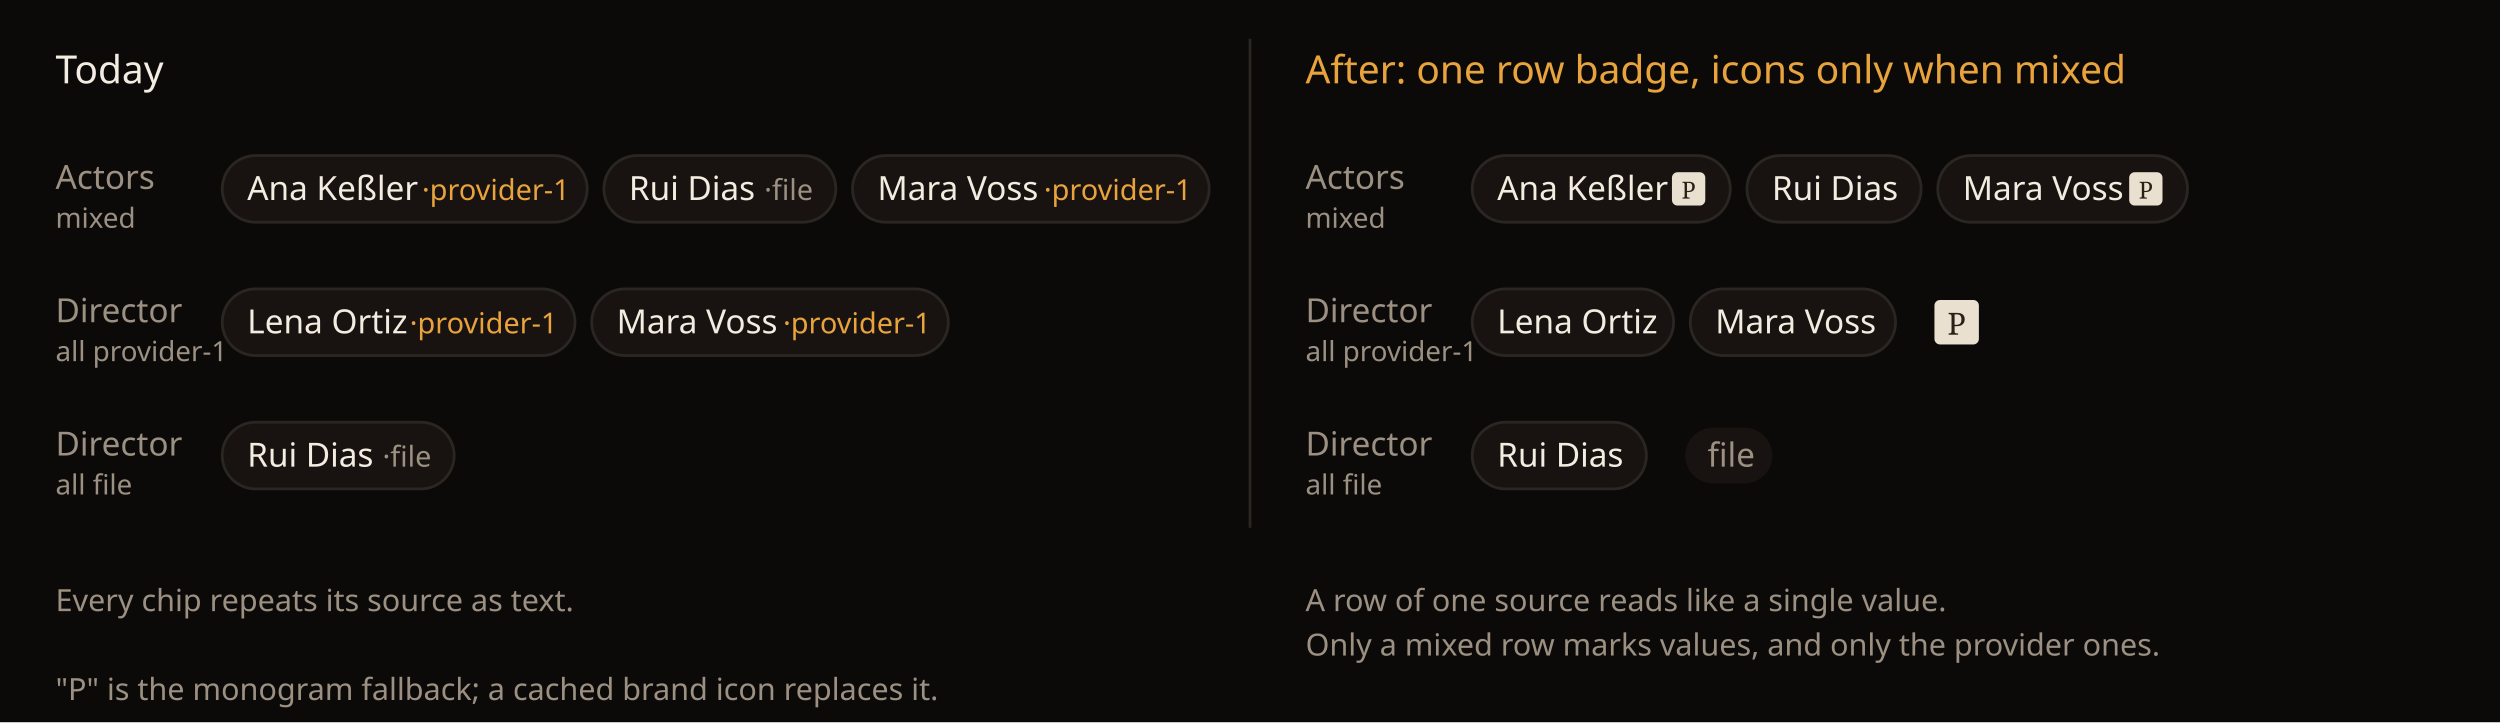
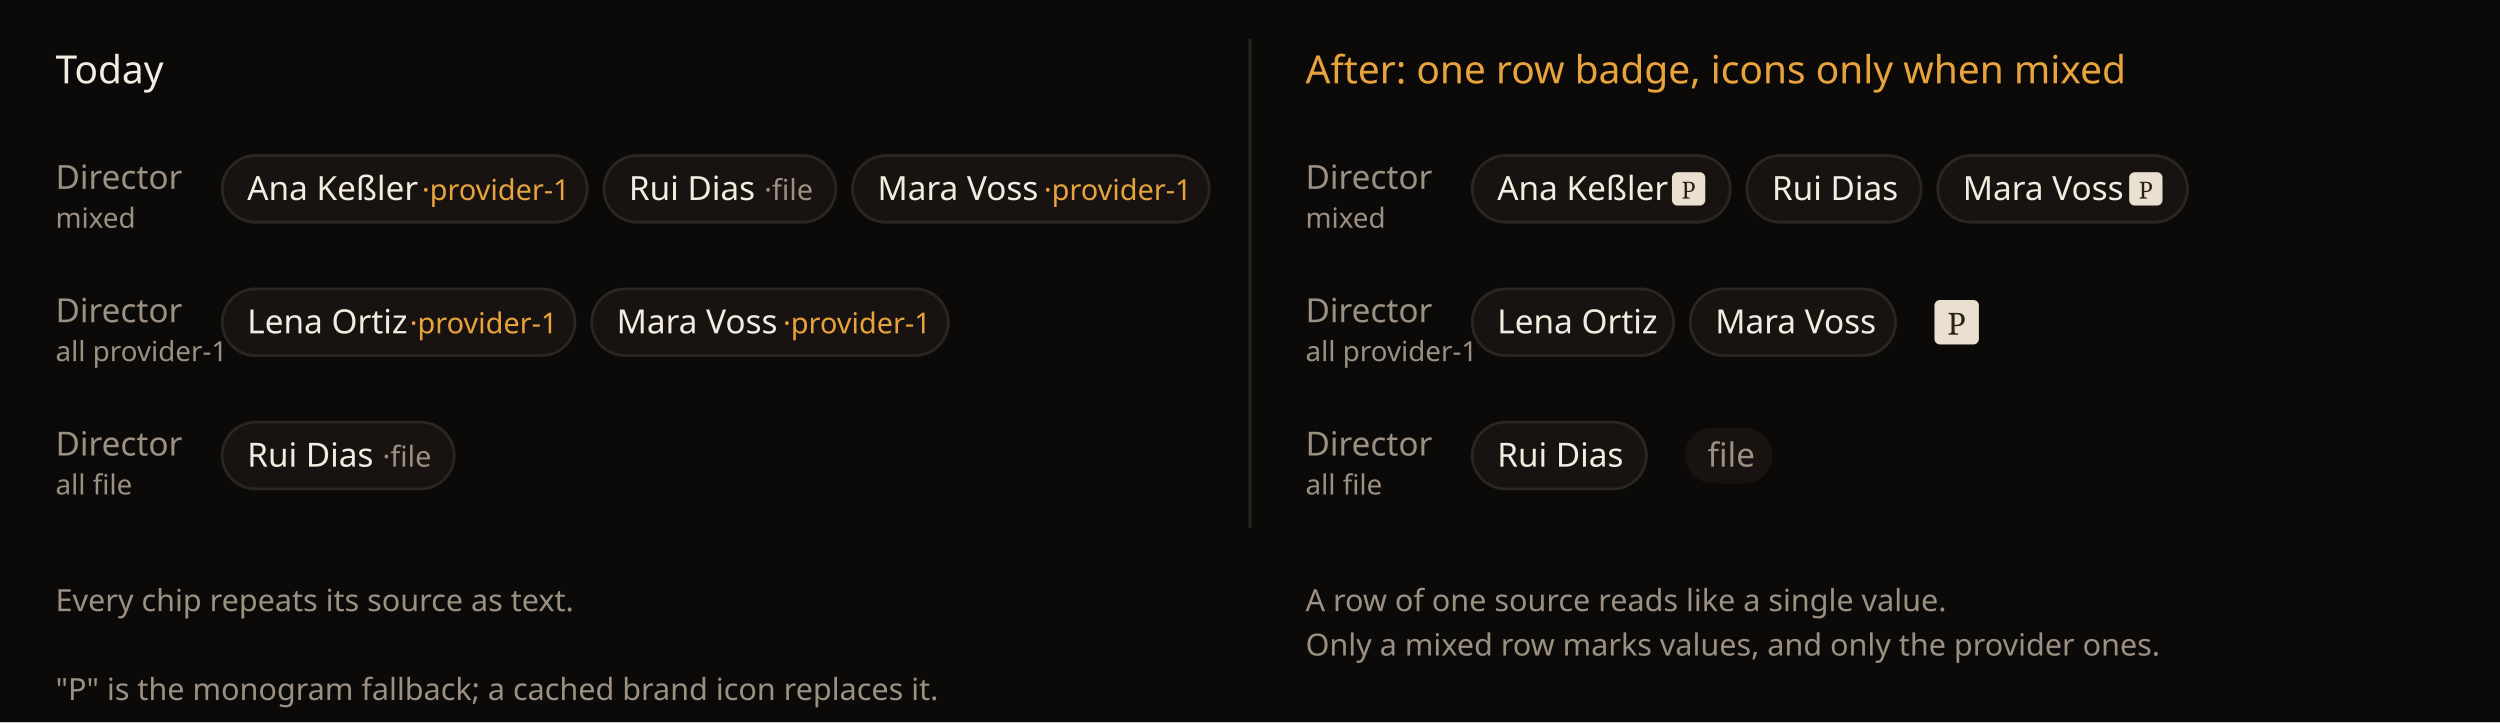
<svg xmlns="http://www.w3.org/2000/svg" viewBox="0 0 900 260" width="900" height="260" font-family="Archivo, 'Archivo Variable', sans-serif">
  <rect width="900" height="260" fill="#0c0a09" />
  <text x="20" y="30" fill="#f3ece1" font-size="14" font-weight="500">Today</text>
  <text x="470" y="30" fill="#e8a33d" font-size="14" font-weight="500">After: one row badge, icons only when mixed</text>
  <line x1="450" y1="14" x2="450" y2="190" stroke="#2a2622" />
  <g font-size="12" fill="#9b9082">
-     <text x="20" y="68">Actors</text>
+     <text x="20" y="68">Director</text>
    <text x="20" y="116">Director</text>
    <text x="20" y="164">Director</text>
-     <text x="470" y="68">Actors</text>
+     <text x="470" y="68">Director</text>
    <text x="470" y="116">Director</text>
    <text x="470" y="164">Director</text>
  </g>
  <g font-size="10" fill="#9b9082">
    <text x="20" y="82">mixed</text>
    <text x="20" y="130">all provider-1</text>
    <text x="20" y="178">all file</text>
    <text x="470" y="82">mixed</text>
    <text x="470" y="130">all provider-1</text>
    <text x="470" y="178">all file</text>
  </g>
  <g font-size="12">
    <rect x="80" y="56" width="131.4" height="24" rx="12" fill="#181310" stroke="#2a2622" />
    <text x="89" y="72" fill="#f3ece1">Ana Keßler</text>
    <text x="151.9" y="72" fill="#e8a33d" font-size="10.4">·provider-1</text>
    <rect x="217.4" y="56" width="83.5" height="24" rx="12" fill="#181310" stroke="#2a2622" />
    <text x="226.4" y="72" fill="#f3ece1">Rui Dias</text>
    <text x="275.1" y="72" fill="#9b9082" font-size="10.4">·file</text>
    <rect x="306.9" y="56" width="128.4" height="24" rx="12" fill="#181310" stroke="#2a2622" />
    <text x="315.9" y="72" fill="#f3ece1">Mara Voss</text>
    <text x="375.8" y="72" fill="#e8a33d" font-size="10.4">·provider-1</text>
    <rect x="80" y="104" width="127" height="24" rx="12" fill="#181310" stroke="#2a2622" />
    <text x="89" y="120" fill="#f3ece1">Lena Ortiz</text>
    <text x="147.5" y="120" fill="#e8a33d" font-size="10.4">·provider-1</text>
    <rect x="213" y="104" width="128.4" height="24" rx="12" fill="#181310" stroke="#2a2622" />
    <text x="222" y="120" fill="#f3ece1">Mara Voss</text>
    <text x="281.9" y="120" fill="#e8a33d" font-size="10.4">·provider-1</text>
    <rect x="80" y="152" width="83.5" height="24" rx="12" fill="#181310" stroke="#2a2622" />
    <text x="89" y="168" fill="#f3ece1">Rui Dias</text>
    <text x="137.7" y="168" fill="#9b9082" font-size="10.4">·file</text>
  </g>
  <g font-size="12" fill="#f3ece1">
    <rect x="530" y="56" width="92.9" height="24" rx="12" fill="#181310" stroke="#2a2622" />
    <text x="539" y="72">Ana Keßler</text>
    <rect x="601.9" y="62" width="12" height="12" rx="2" fill="#e9e0d0" />
    <text x="607.9" y="71.5" fill="#2a2018" font-size="8.5" text-anchor="middle" font-family="Fraunces, Georgia, serif">P</text>
    <rect x="628.9" y="56" width="62.7" height="24" rx="12" fill="#181310" stroke="#2a2622" />
    <text x="637.9" y="72">Rui Dias</text>
    <rect x="697.6" y="56" width="89.9" height="24" rx="12" fill="#181310" stroke="#2a2622" />
    <text x="706.6" y="72">Mara Voss</text>
    <rect x="766.5" y="62" width="12" height="12" rx="2" fill="#e9e0d0" />
    <text x="772.5" y="71.5" fill="#2a2018" font-size="8.5" text-anchor="middle" font-family="Fraunces, Georgia, serif">P</text>
    <rect x="530" y="104" width="72.5" height="24" rx="12" fill="#181310" stroke="#2a2622" />
    <text x="539" y="120">Lena Ortiz</text>
    <rect x="608.5" y="104" width="73.9" height="24" rx="12" fill="#181310" stroke="#2a2622" />
    <text x="617.5" y="120">Mara Voss</text>
    <rect x="696.4" y="108" width="16" height="16" rx="2" fill="#e9e0d0" />
    <text x="704.4" y="120.5" fill="#2a2018" font-size="11" text-anchor="middle" font-family="Fraunces, Georgia, serif">P</text>
    <rect x="530" y="152" width="62.7" height="24" rx="12" fill="#181310" stroke="#2a2622" />
    <text x="539" y="168">Rui Dias</text>
    <rect x="606.7" y="154" width="31.3" height="20" rx="10" fill="#181310" />
    <text x="614.7" y="168" fill="#9b9082">file</text>
  </g>
  <g font-size="11" fill="#9b9082">
    <text x="20" y="220">Every chip repeats its source as text.</text>
    <text x="470" y="220">A row of one source reads like a single value.</text>
    <text x="470" y="236">Only a mixed row marks values, and only the provider ones.</text>
    <text x="20" y="252">"P" is the monogram fallback; a cached brand icon replaces it.</text>
  </g>
</svg>
